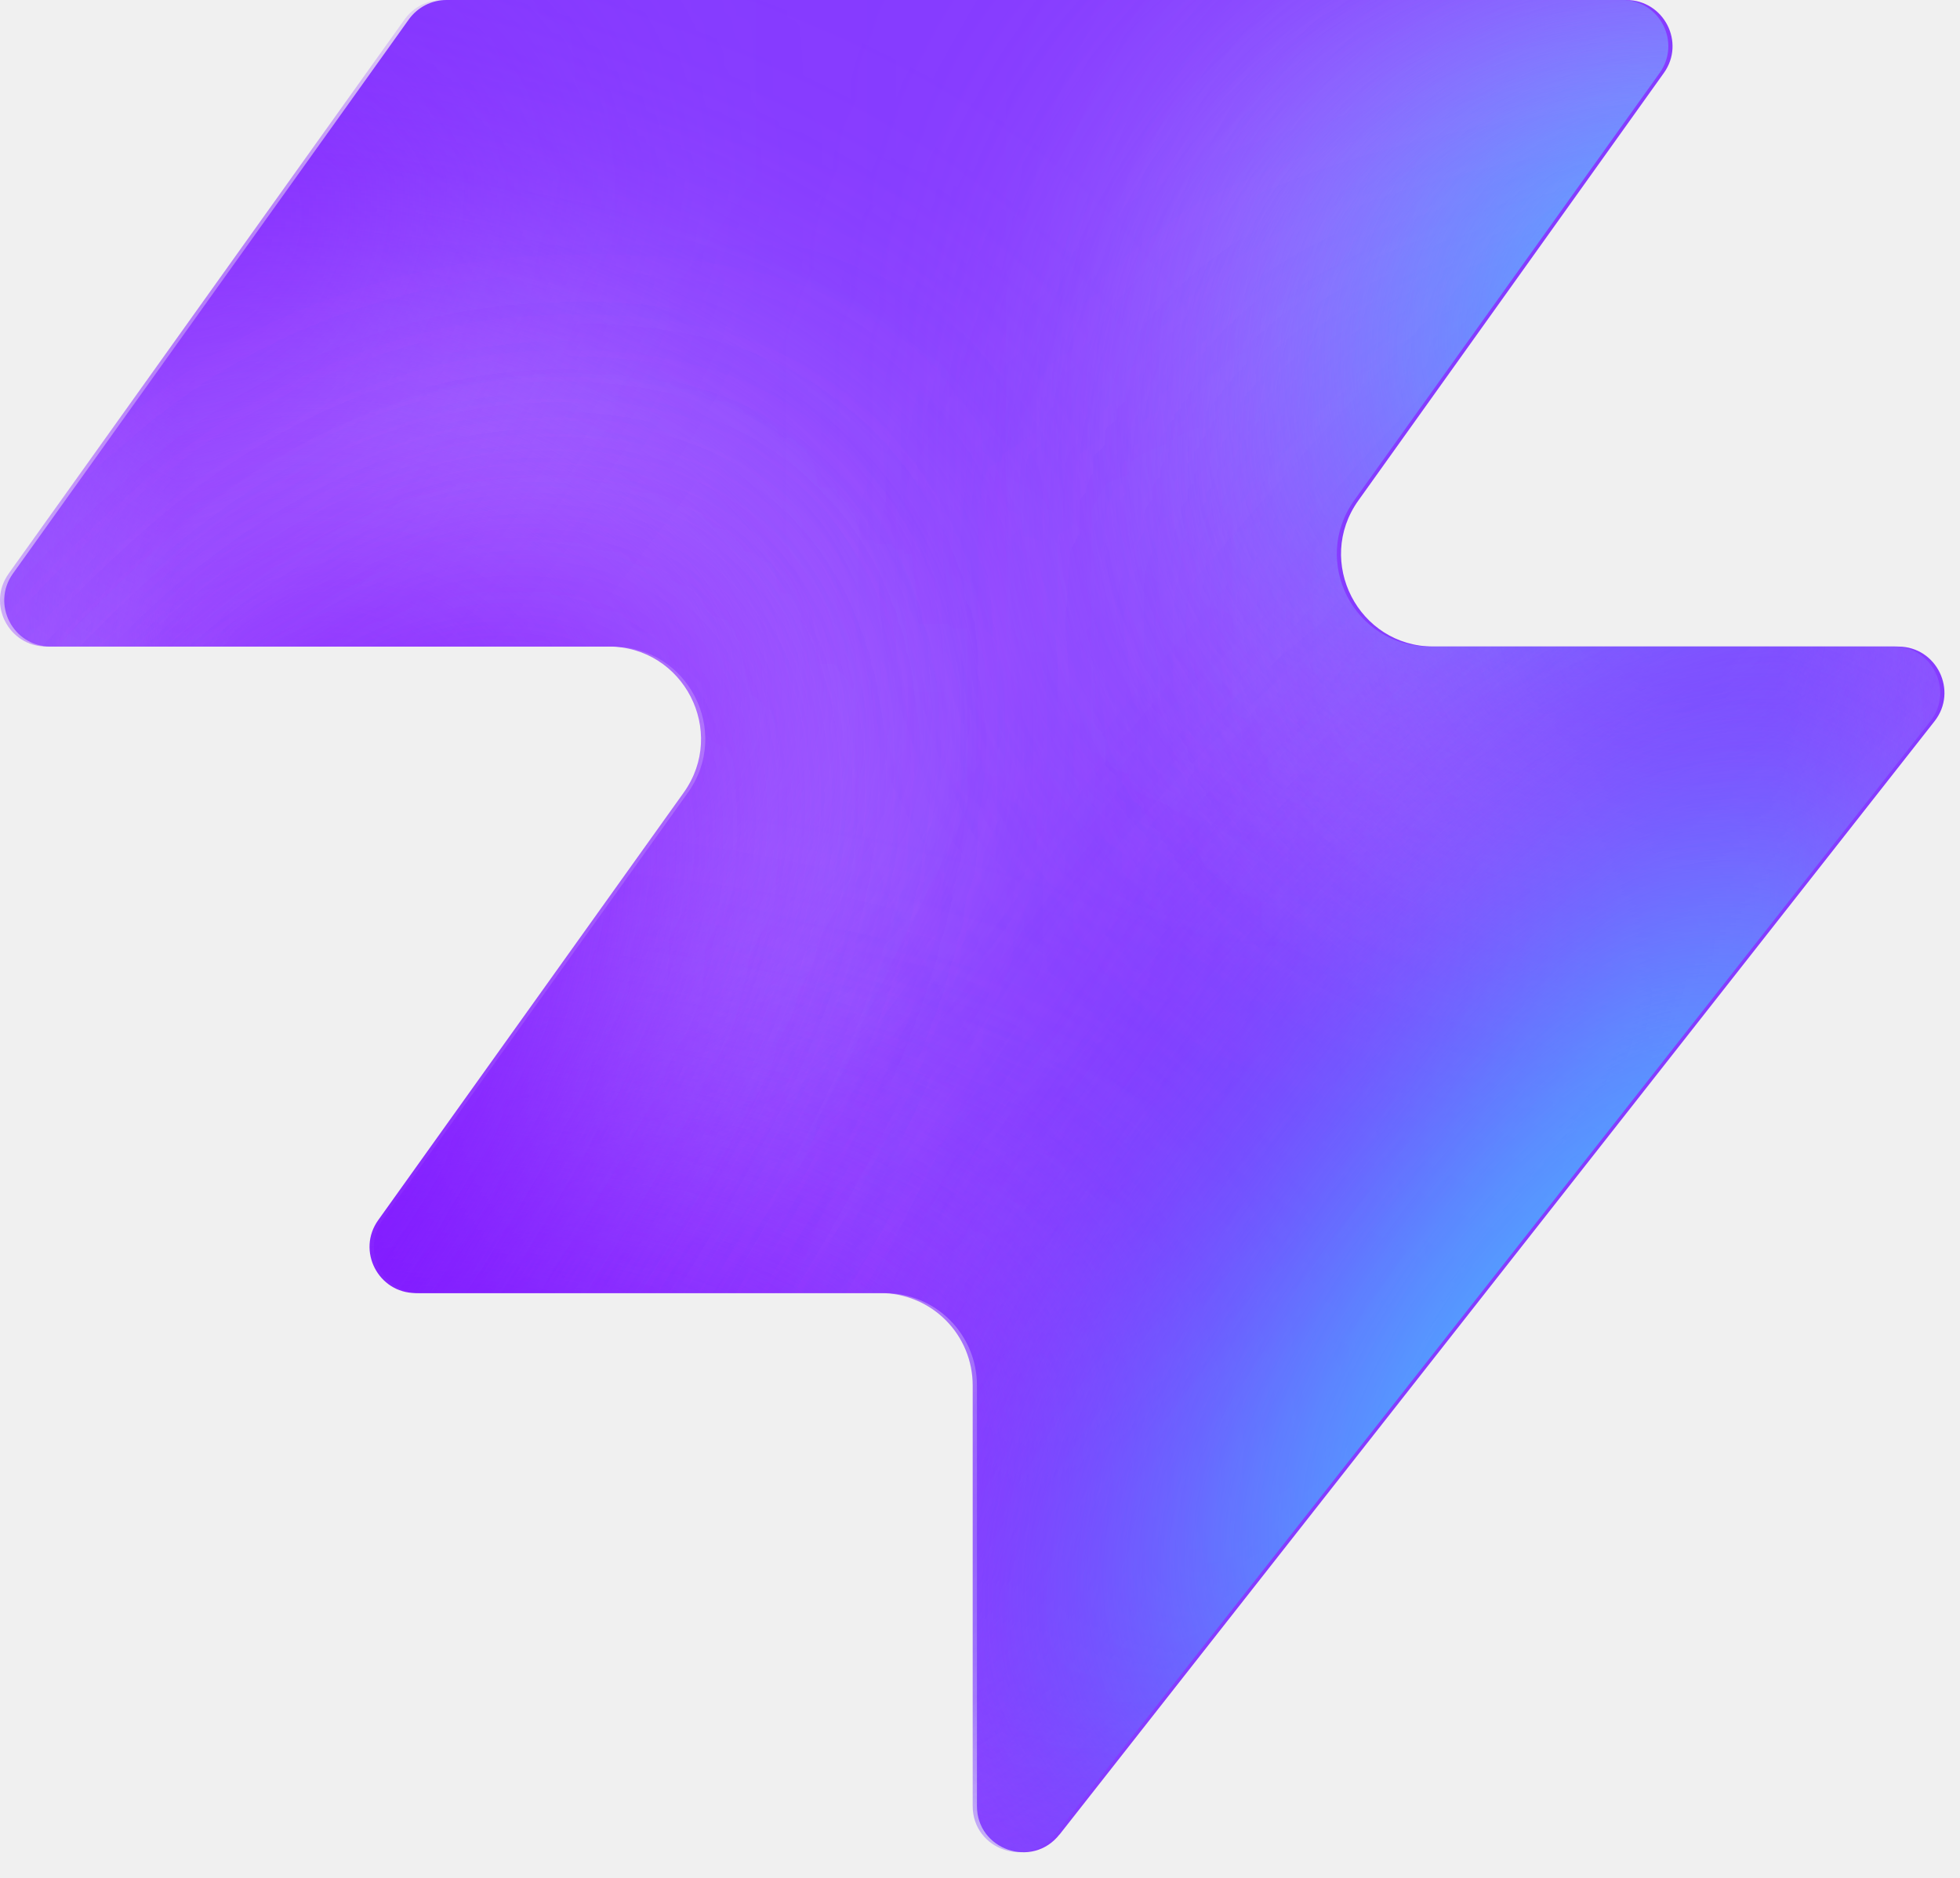
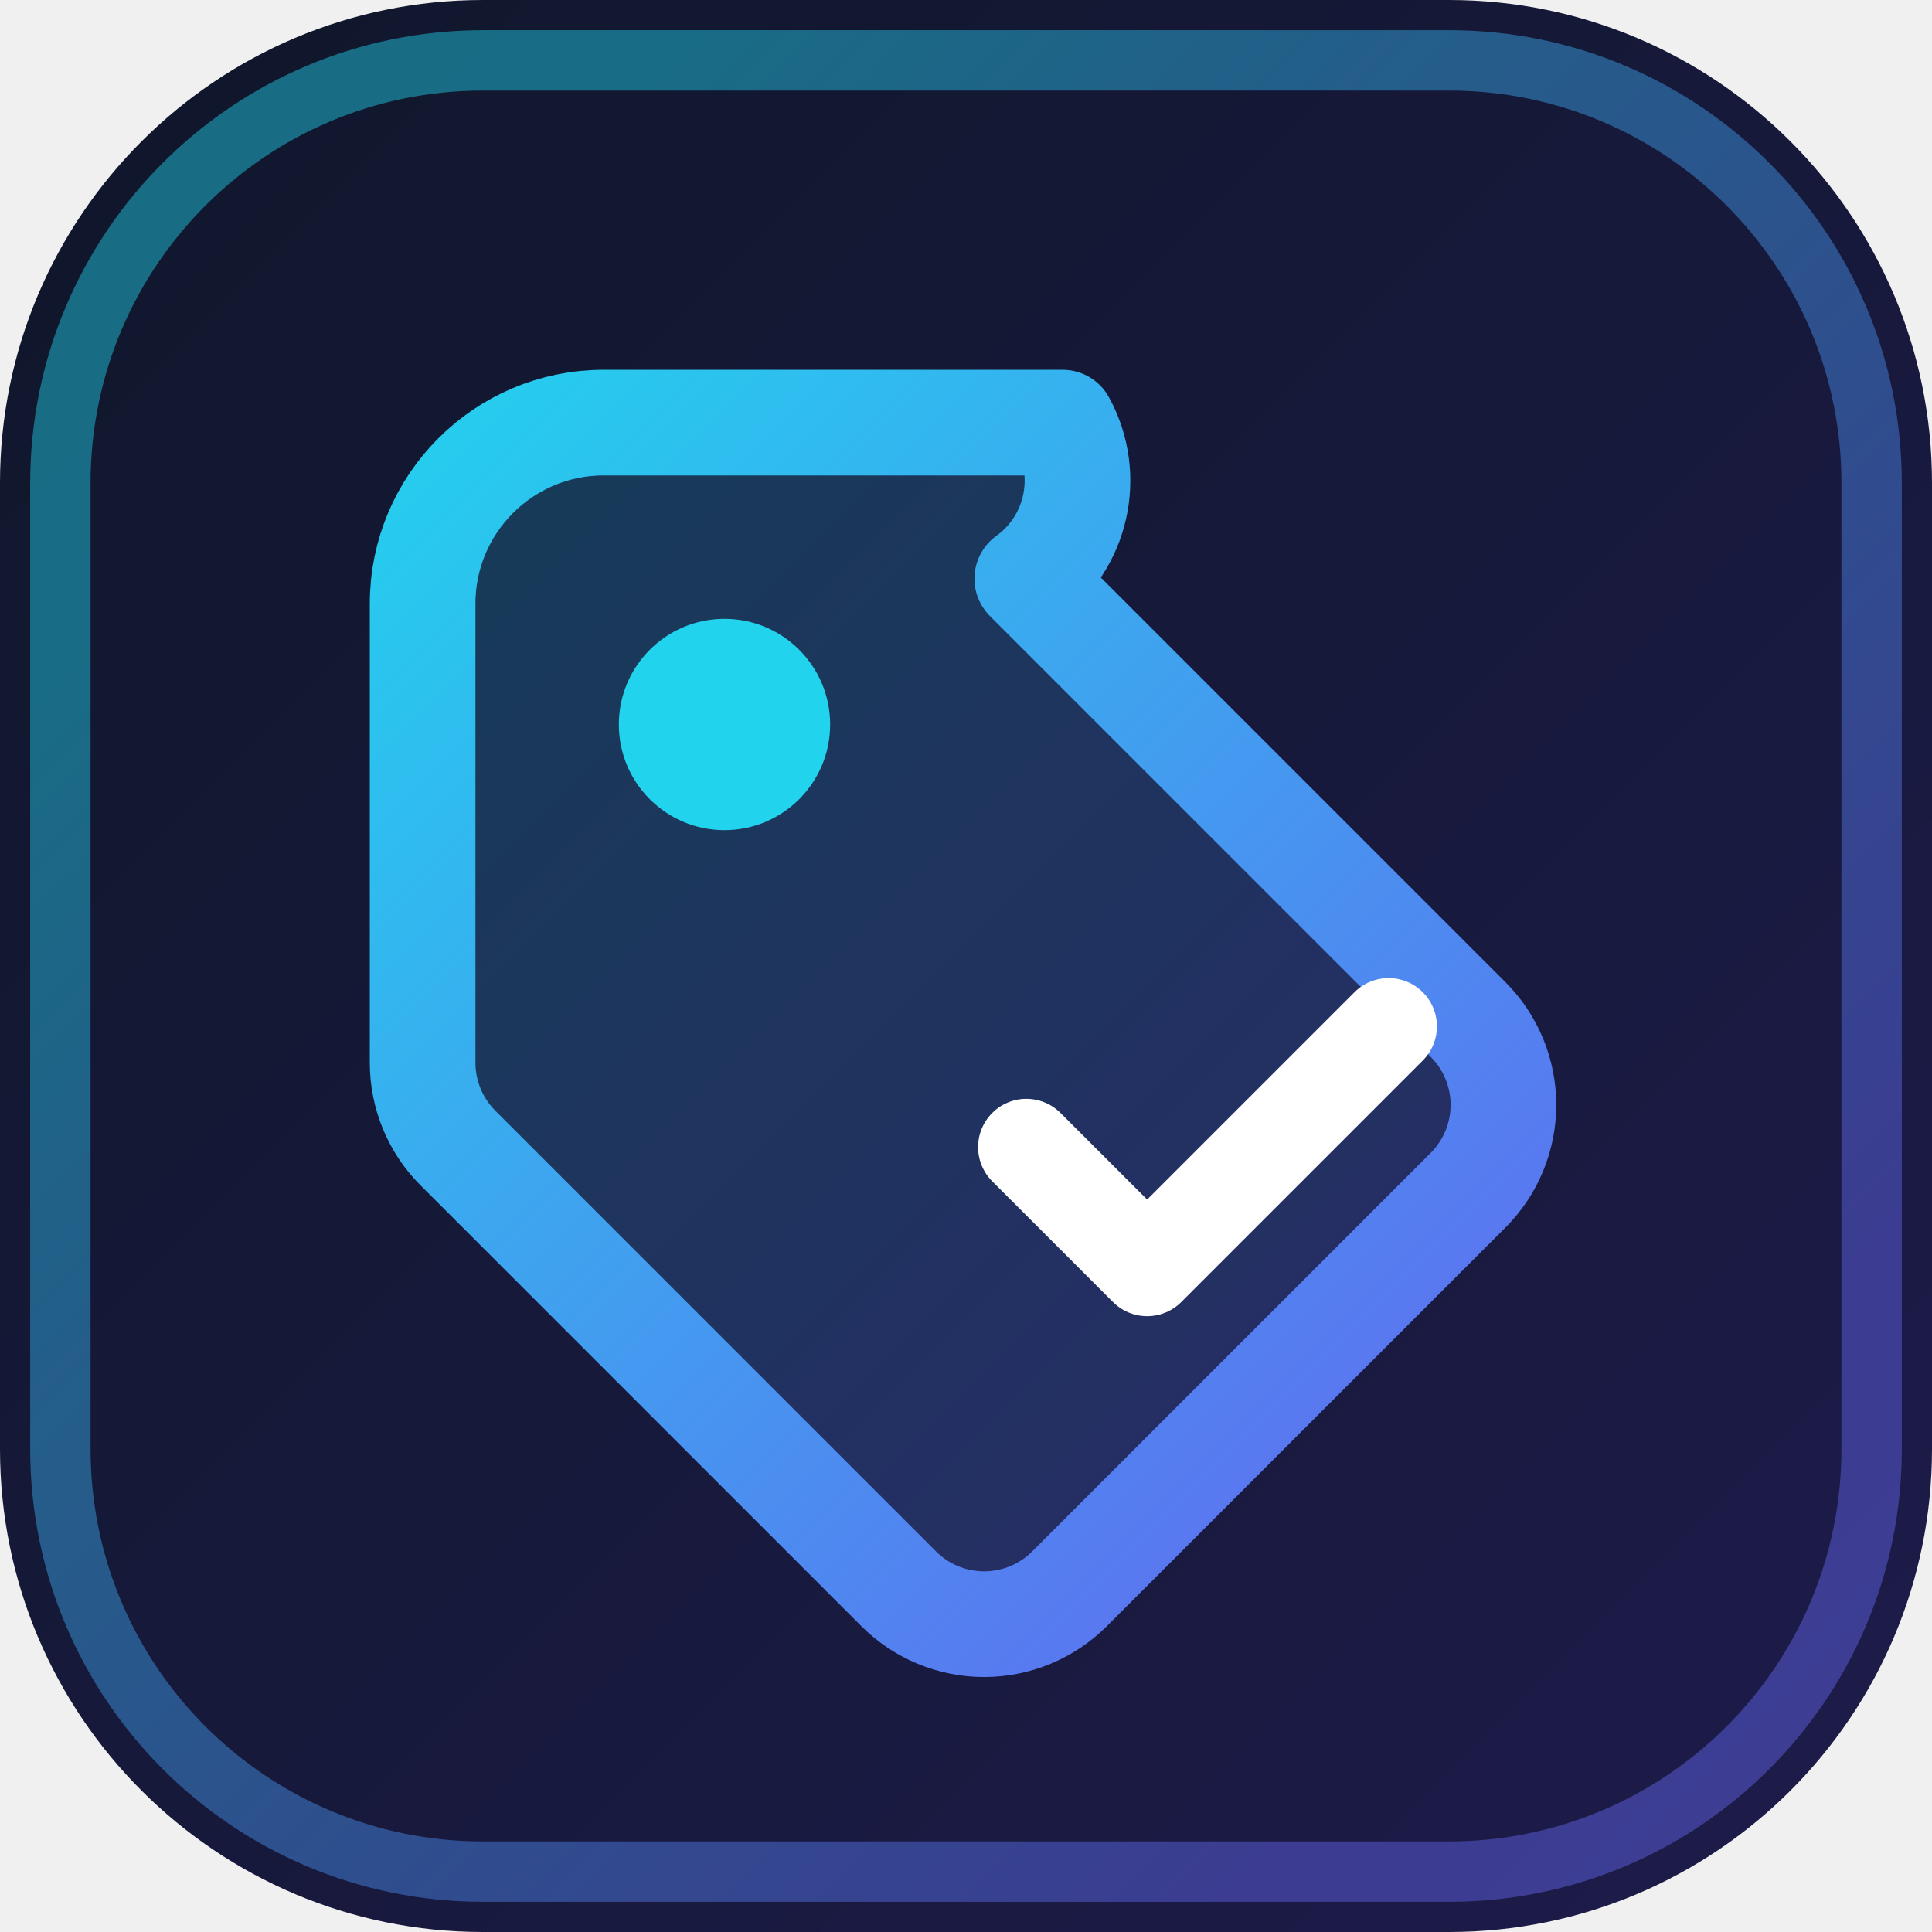
- <svg xmlns="http://www.w3.org/2000/svg" width="48" height="46" fill="none" viewBox="0 0 48 46">
-   <path fill="#863bff" d="M25.946 44.938c-.664.845-2.021.375-2.021-.698V33.937a2.26 2.26 0 0 0-2.262-2.262H10.287c-.92 0-1.456-1.04-.92-1.788l7.48-10.471c1.07-1.497 0-3.578-1.842-3.578H1.237c-.92 0-1.456-1.04-.92-1.788L10.013.474c.214-.297.556-.474.92-.474h28.894c.92 0 1.456 1.04.92 1.788l-7.48 10.471c-1.07 1.498 0 3.579 1.842 3.579h11.377c.943 0 1.473 1.088.89 1.83L25.947 44.94z" style="fill:#863bff;fill:color(display-p3 .525 .23 1);fill-opacity:1" />
-   <mask id="a" width="48" height="46" x="0" y="0" maskUnits="userSpaceOnUse" style="mask-type:alpha">
-     <path fill="#000" d="M25.842 44.938c-.664.844-2.021.375-2.021-.698V33.937a2.26 2.26 0 0 0-2.262-2.262H10.183c-.92 0-1.456-1.04-.92-1.788l7.48-10.471c1.07-1.498 0-3.579-1.842-3.579H1.133c-.92 0-1.456-1.04-.92-1.787L9.91.473c.214-.297.556-.474.92-.474h28.894c.92 0 1.456 1.04.92 1.788l-7.48 10.471c-1.07 1.498 0 3.578 1.842 3.578h11.377c.943 0 1.473 1.088.89 1.832L25.843 44.94z" style="fill:#000;fill-opacity:1" />
-   </mask>
-   <g mask="url(#a)">
-     <g filter="url(#b)">
-       <ellipse cx="5.508" cy="14.704" fill="#ede6ff" rx="5.508" ry="14.704" style="fill:#ede6ff;fill:color(display-p3 .927 .903 1);fill-opacity:1" transform="matrix(.00324 1 1 -.00324 -4.47 31.516)" />
-     </g>
-     <g filter="url(#c)">
-       <ellipse cx="10.399" cy="29.851" fill="#ede6ff" rx="10.399" ry="29.851" style="fill:#ede6ff;fill:color(display-p3 .927 .903 1);fill-opacity:1" transform="matrix(.00324 1 1 -.00324 -39.328 7.883)" />
-     </g>
-     <g filter="url(#d)">
-       <ellipse cx="5.508" cy="30.487" fill="#7e14ff" rx="5.508" ry="30.487" style="fill:#7e14ff;fill:color(display-p3 .492 .077 1);fill-opacity:1" transform="rotate(89.814 -25.913 -14.639)scale(1 -1)" />
-     </g>
-     <g filter="url(#e)">
-       <ellipse cx="5.508" cy="30.599" fill="#7e14ff" rx="5.508" ry="30.599" style="fill:#7e14ff;fill:color(display-p3 .492 .077 1);fill-opacity:1" transform="rotate(89.814 -32.644 -3.334)scale(1 -1)" />
-     </g>
-     <g filter="url(#f)">
-       <ellipse cx="5.508" cy="30.599" fill="#7e14ff" rx="5.508" ry="30.599" style="fill:#7e14ff;fill:color(display-p3 .492 .077 1);fill-opacity:1" transform="matrix(.00324 1 1 -.00324 -34.34 30.47)" />
-     </g>
-     <g filter="url(#g)">
-       <ellipse cx="14.072" cy="22.078" fill="#ede6ff" rx="14.072" ry="22.078" style="fill:#ede6ff;fill:color(display-p3 .927 .903 1);fill-opacity:1" transform="rotate(93.35 24.506 48.493)scale(-1 1)" />
-     </g>
-     <g filter="url(#h)">
-       <ellipse cx="3.47" cy="21.501" fill="#7e14ff" rx="3.47" ry="21.501" style="fill:#7e14ff;fill:color(display-p3 .492 .077 1);fill-opacity:1" transform="rotate(89.009 28.708 47.59)scale(-1 1)" />
-     </g>
-     <g filter="url(#i)">
-       <ellipse cx="3.47" cy="21.501" fill="#7e14ff" rx="3.47" ry="21.501" style="fill:#7e14ff;fill:color(display-p3 .492 .077 1);fill-opacity:1" transform="rotate(89.009 28.708 47.59)scale(-1 1)" />
-     </g>
-     <g filter="url(#j)">
-       <ellipse cx=".387" cy="8.972" fill="#7e14ff" rx="4.407" ry="29.108" style="fill:#7e14ff;fill:color(display-p3 .492 .077 1);fill-opacity:1" transform="rotate(39.51 .387 8.972)" />
-     </g>
-     <g filter="url(#k)">
-       <ellipse cx="47.523" cy="-6.092" fill="#7e14ff" rx="4.407" ry="29.108" style="fill:#7e14ff;fill:color(display-p3 .492 .077 1);fill-opacity:1" transform="rotate(37.892 47.523 -6.092)" />
-     </g>
-     <g filter="url(#l)">
-       <ellipse cx="41.412" cy="6.333" fill="#47bfff" rx="5.971" ry="9.665" style="fill:#47bfff;fill:color(display-p3 .28 .748 1);fill-opacity:1" transform="rotate(37.892 41.412 6.333)" />
-     </g>
-     <g filter="url(#m)">
-       <ellipse cx="-1.879" cy="38.332" fill="#7e14ff" rx="4.407" ry="29.108" style="fill:#7e14ff;fill:color(display-p3 .492 .077 1);fill-opacity:1" transform="rotate(37.892 -1.88 38.332)" />
-     </g>
-     <g filter="url(#n)">
-       <ellipse cx="-1.879" cy="38.332" fill="#7e14ff" rx="4.407" ry="29.108" style="fill:#7e14ff;fill:color(display-p3 .492 .077 1);fill-opacity:1" transform="rotate(37.892 -1.88 38.332)" />
-     </g>
-     <g filter="url(#o)">
-       <ellipse cx="35.651" cy="29.907" fill="#7e14ff" rx="4.407" ry="29.108" style="fill:#7e14ff;fill:color(display-p3 .492 .077 1);fill-opacity:1" transform="rotate(37.892 35.651 29.907)" />
-     </g>
-     <g filter="url(#p)">
-       <ellipse cx="38.418" cy="32.4" fill="#47bfff" rx="5.971" ry="15.297" style="fill:#47bfff;fill:color(display-p3 .28 .748 1);fill-opacity:1" transform="rotate(37.892 38.418 32.4)" />
-     </g>
-   </g>
+ <svg xmlns="http://www.w3.org/2000/svg" viewBox="0 0 64 64" fill="none">
  <defs>
-     <filter id="b" width="60.045" height="41.654" x="-19.77" y="16.149" color-interpolation-filters="sRGB" filterUnits="userSpaceOnUse">
-       <feFlood flood-opacity="0" result="BackgroundImageFix" />
-       <feBlend in="SourceGraphic" in2="BackgroundImageFix" result="shape" />
-       <feGaussianBlur result="effect1_foregroundBlur_2002_17158" stdDeviation="7.659" />
-     </filter>
-     <filter id="c" width="90.34" height="51.437" x="-54.613" y="-7.533" color-interpolation-filters="sRGB" filterUnits="userSpaceOnUse">
-       <feFlood flood-opacity="0" result="BackgroundImageFix" />
-       <feBlend in="SourceGraphic" in2="BackgroundImageFix" result="shape" />
-       <feGaussianBlur result="effect1_foregroundBlur_2002_17158" stdDeviation="7.659" />
-     </filter>
-     <filter id="d" width="79.355" height="29.4" x="-49.64" y="2.03" color-interpolation-filters="sRGB" filterUnits="userSpaceOnUse">
-       <feFlood flood-opacity="0" result="BackgroundImageFix" />
-       <feBlend in="SourceGraphic" in2="BackgroundImageFix" result="shape" />
-       <feGaussianBlur result="effect1_foregroundBlur_2002_17158" stdDeviation="4.596" />
-     </filter>
-     <filter id="e" width="79.579" height="29.4" x="-45.045" y="20.029" color-interpolation-filters="sRGB" filterUnits="userSpaceOnUse">
-       <feFlood flood-opacity="0" result="BackgroundImageFix" />
-       <feBlend in="SourceGraphic" in2="BackgroundImageFix" result="shape" />
-       <feGaussianBlur result="effect1_foregroundBlur_2002_17158" stdDeviation="4.596" />
-     </filter>
-     <filter id="f" width="79.579" height="29.4" x="-43.513" y="21.178" color-interpolation-filters="sRGB" filterUnits="userSpaceOnUse">
-       <feFlood flood-opacity="0" result="BackgroundImageFix" />
-       <feBlend in="SourceGraphic" in2="BackgroundImageFix" result="shape" />
-       <feGaussianBlur result="effect1_foregroundBlur_2002_17158" stdDeviation="4.596" />
-     </filter>
-     <filter id="g" width="74.749" height="58.852" x="15.756" y="-17.901" color-interpolation-filters="sRGB" filterUnits="userSpaceOnUse">
-       <feFlood flood-opacity="0" result="BackgroundImageFix" />
-       <feBlend in="SourceGraphic" in2="BackgroundImageFix" result="shape" />
-       <feGaussianBlur result="effect1_foregroundBlur_2002_17158" stdDeviation="7.659" />
-     </filter>
-     <filter id="h" width="61.377" height="25.362" x="23.548" y="2.284" color-interpolation-filters="sRGB" filterUnits="userSpaceOnUse">
-       <feFlood flood-opacity="0" result="BackgroundImageFix" />
-       <feBlend in="SourceGraphic" in2="BackgroundImageFix" result="shape" />
-       <feGaussianBlur result="effect1_foregroundBlur_2002_17158" stdDeviation="4.596" />
-     </filter>
-     <filter id="i" width="61.377" height="25.362" x="23.548" y="2.284" color-interpolation-filters="sRGB" filterUnits="userSpaceOnUse">
-       <feFlood flood-opacity="0" result="BackgroundImageFix" />
-       <feBlend in="SourceGraphic" in2="BackgroundImageFix" result="shape" />
-       <feGaussianBlur result="effect1_foregroundBlur_2002_17158" stdDeviation="4.596" />
-     </filter>
-     <filter id="j" width="56.045" height="63.649" x="-27.636" y="-22.853" color-interpolation-filters="sRGB" filterUnits="userSpaceOnUse">
-       <feFlood flood-opacity="0" result="BackgroundImageFix" />
-       <feBlend in="SourceGraphic" in2="BackgroundImageFix" result="shape" />
-       <feGaussianBlur result="effect1_foregroundBlur_2002_17158" stdDeviation="4.596" />
-     </filter>
-     <filter id="k" width="54.814" height="64.646" x="20.116" y="-38.415" color-interpolation-filters="sRGB" filterUnits="userSpaceOnUse">
-       <feFlood flood-opacity="0" result="BackgroundImageFix" />
-       <feBlend in="SourceGraphic" in2="BackgroundImageFix" result="shape" />
-       <feGaussianBlur result="effect1_foregroundBlur_2002_17158" stdDeviation="4.596" />
-     </filter>
-     <filter id="l" width="33.541" height="35.313" x="24.641" y="-11.323" color-interpolation-filters="sRGB" filterUnits="userSpaceOnUse">
-       <feFlood flood-opacity="0" result="BackgroundImageFix" />
-       <feBlend in="SourceGraphic" in2="BackgroundImageFix" result="shape" />
-       <feGaussianBlur result="effect1_foregroundBlur_2002_17158" stdDeviation="4.596" />
-     </filter>
-     <filter id="m" width="54.814" height="64.646" x="-29.286" y="6.009" color-interpolation-filters="sRGB" filterUnits="userSpaceOnUse">
-       <feFlood flood-opacity="0" result="BackgroundImageFix" />
-       <feBlend in="SourceGraphic" in2="BackgroundImageFix" result="shape" />
-       <feGaussianBlur result="effect1_foregroundBlur_2002_17158" stdDeviation="4.596" />
-     </filter>
-     <filter id="n" width="54.814" height="64.646" x="-29.286" y="6.009" color-interpolation-filters="sRGB" filterUnits="userSpaceOnUse">
-       <feFlood flood-opacity="0" result="BackgroundImageFix" />
-       <feBlend in="SourceGraphic" in2="BackgroundImageFix" result="shape" />
-       <feGaussianBlur result="effect1_foregroundBlur_2002_17158" stdDeviation="4.596" />
-     </filter>
-     <filter id="o" width="54.814" height="64.646" x="8.244" y="-2.416" color-interpolation-filters="sRGB" filterUnits="userSpaceOnUse">
-       <feFlood flood-opacity="0" result="BackgroundImageFix" />
-       <feBlend in="SourceGraphic" in2="BackgroundImageFix" result="shape" />
-       <feGaussianBlur result="effect1_foregroundBlur_2002_17158" stdDeviation="4.596" />
-     </filter>
-     <filter id="p" width="39.409" height="43.623" x="18.713" y="10.588" color-interpolation-filters="sRGB" filterUnits="userSpaceOnUse">
-       <feFlood flood-opacity="0" result="BackgroundImageFix" />
-       <feBlend in="SourceGraphic" in2="BackgroundImageFix" result="shape" />
-       <feGaussianBlur result="effect1_foregroundBlur_2002_17158" stdDeviation="4.596" />
-     </filter>
+     <linearGradient id="bg" x1="0" y1="0" x2="64" y2="64" gradientUnits="userSpaceOnUse">
+       <stop offset="0%" stop-color="#0f172a" />
+       <stop offset="100%" stop-color="#1e1b4b" />
+     </linearGradient>
+     <linearGradient id="accent" x1="12" y1="12" x2="52" y2="52" gradientUnits="userSpaceOnUse">
+       <stop offset="0%" stop-color="#22d3ee" />
+       <stop offset="100%" stop-color="#6366f1" />
+     </linearGradient>
  </defs>
+   <rect width="64" height="64" rx="16" fill="url(#bg)" />
+   <rect x="2" y="2" width="60" height="60" rx="14" stroke="url(#accent)" stroke-opacity="0.45" stroke-width="2" />
+   <path d="M35.2 14H20a6 6 0 0 0-6 6v15.2a4 4 0 0 0 1.17 2.83l14.6 14.6a4 4 0 0 0 5.66 0l13.2-13.2a4 4 0 0 0 0-5.66l-14.6-14.6A4 4 0 0 0 35.2 14Z" fill="url(#accent)" fill-opacity="0.2" stroke="url(#accent)" stroke-width="3.5" stroke-linejoin="round" />
+   <circle cx="24" cy="24" r="3.5" fill="#22d3ee" />
+   <path d="M34 38l4 4 8-8" stroke="#ffffff" stroke-width="3.2" stroke-linecap="round" stroke-linejoin="round" />
</svg>
